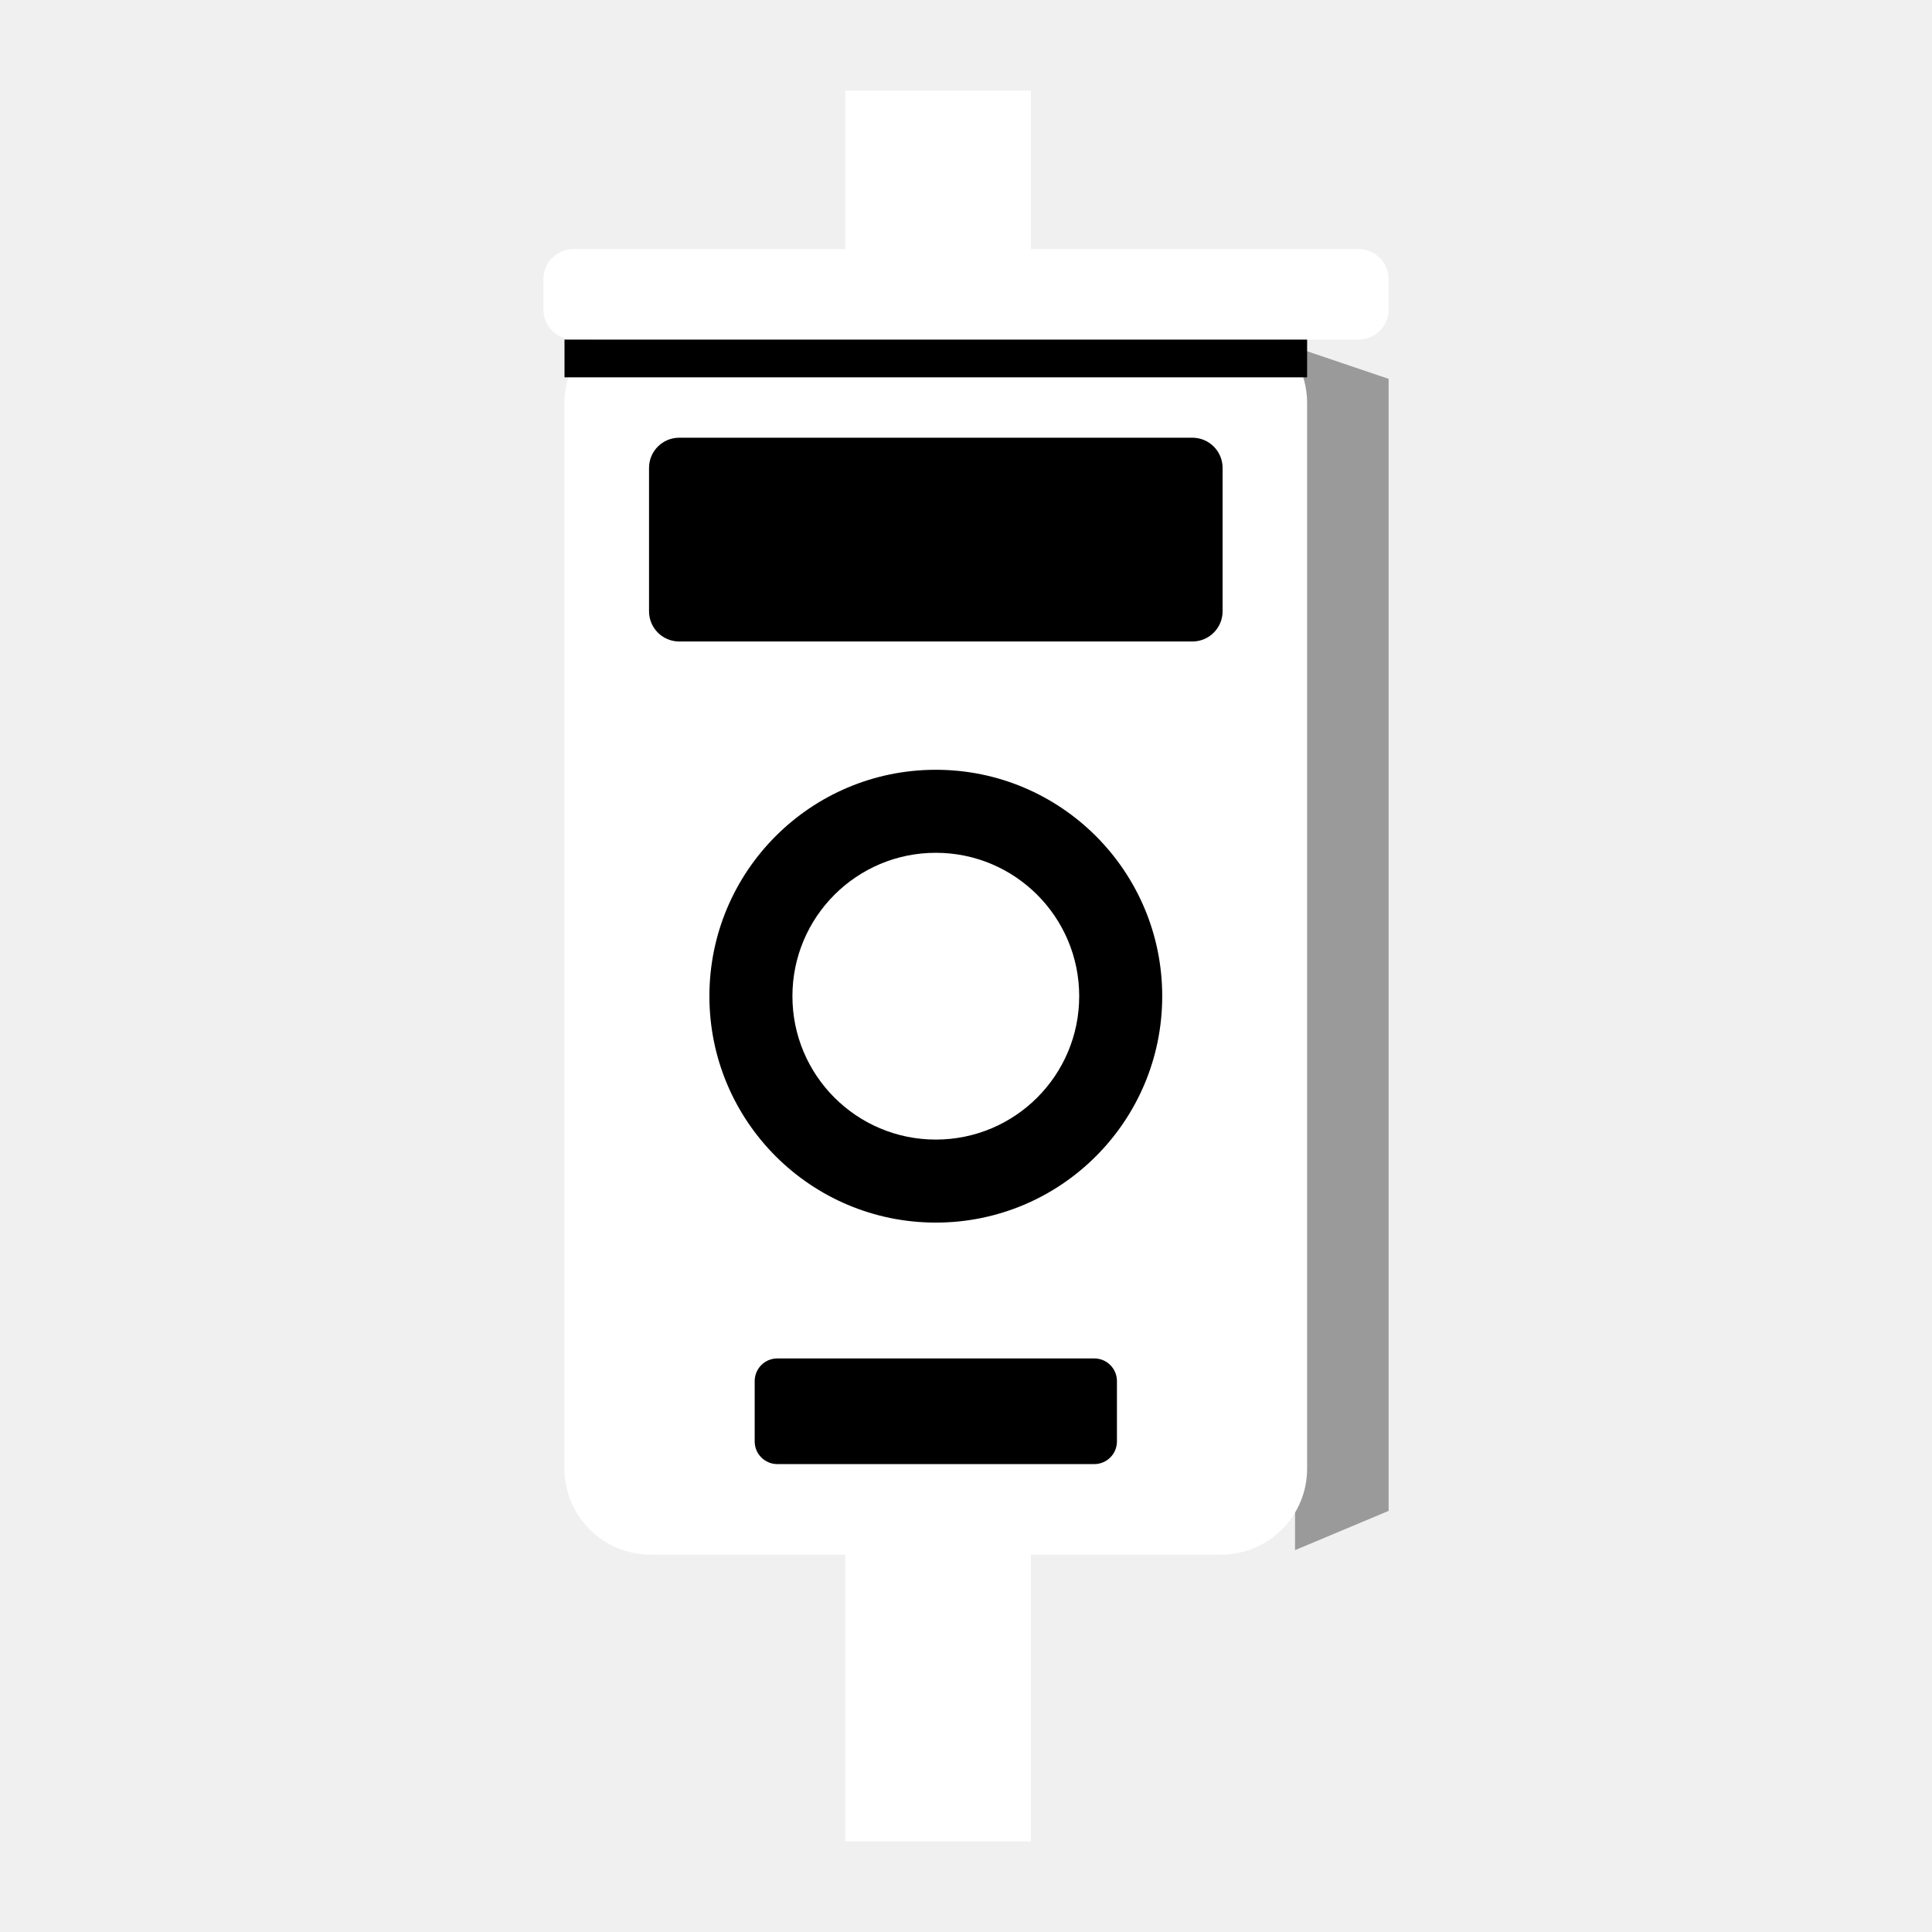
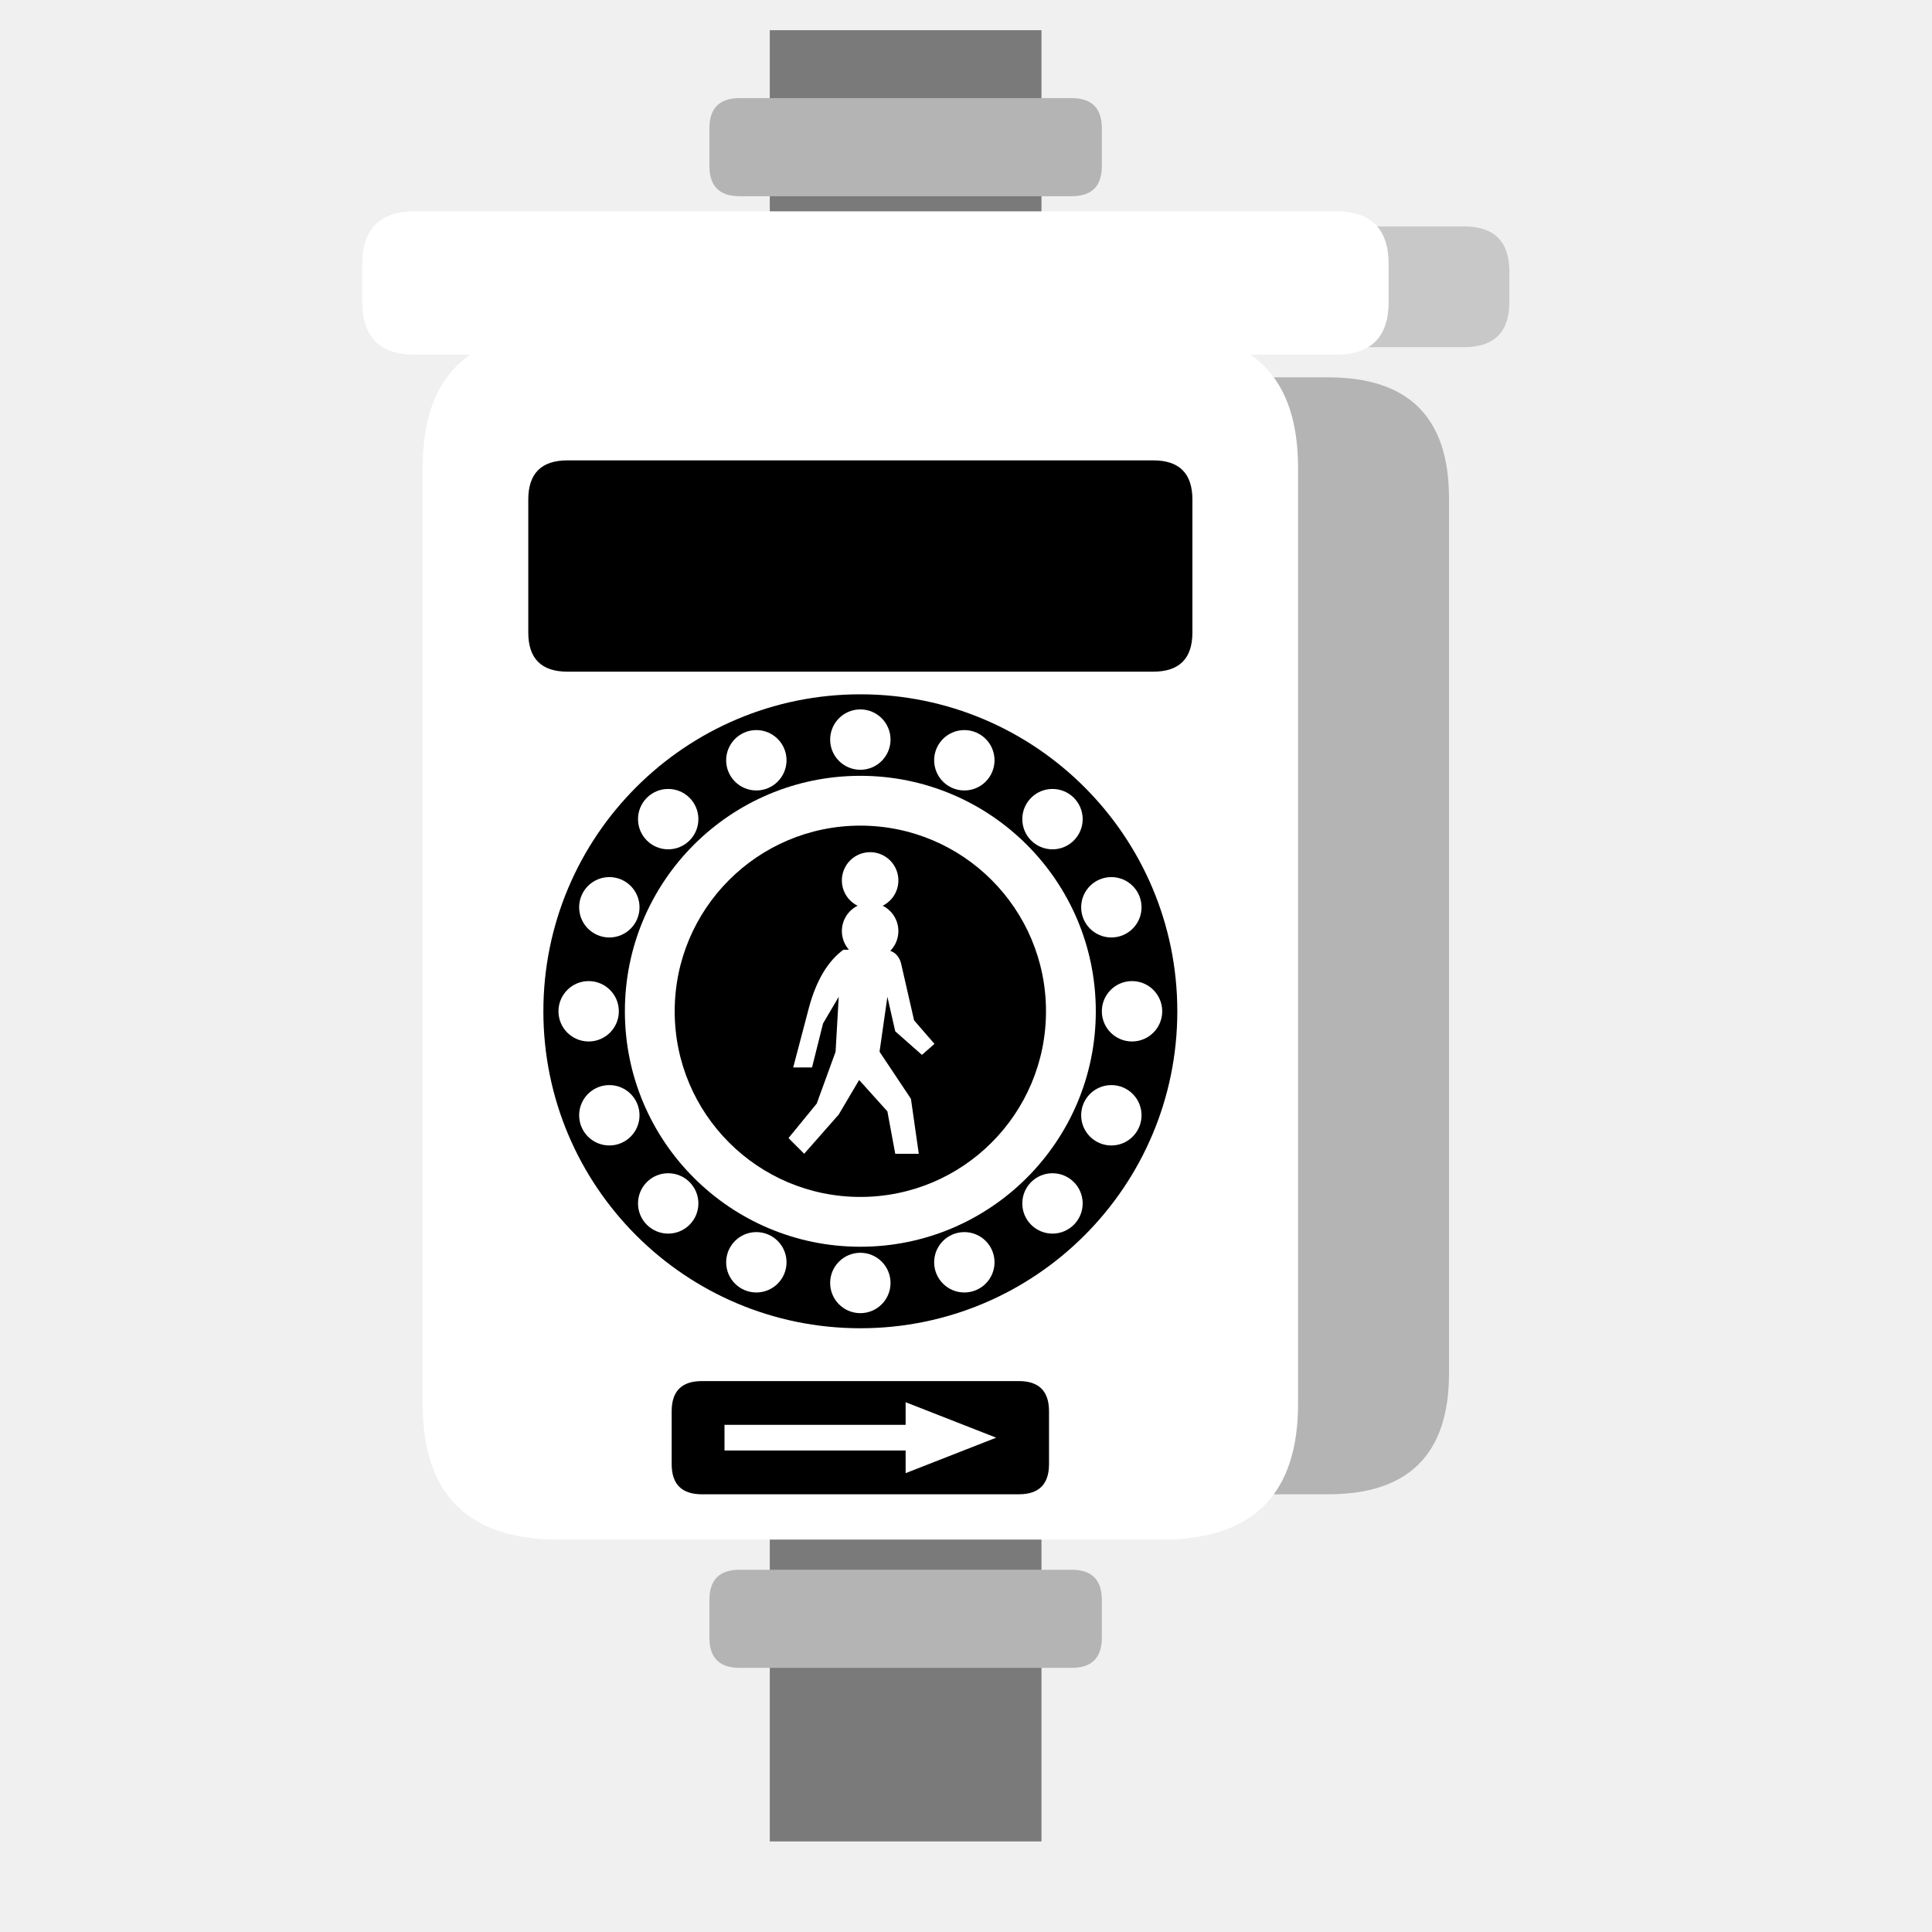
<svg xmlns="http://www.w3.org/2000/svg" viewBox="0 0 128 128" width="128" height="128">
-   <rect x="56" y="6" width="12.3" height="116" fill="#fff" />
-   <path d="M85.8 23L92 25.1V100.1L85.8 102.7Z" fill="#9a9a9a" />
-   <rect x="37.4" y="21" width="49.2" height="82" rx="5.7" fill="#fff" />
-   <rect x="36" y="16.5" width="56" height="6" rx="2" fill="#fff" />
-   <rect x="37.4" y="22.5" width="49.2" height="2.5" fill="#000" />
-   <rect x="43" y="29" width="38" height="13.5" rx="2" fill="#000" />
-   <circle cx="62" cy="66" r="15" fill="#000" />
-   <circle cx="62" cy="66" r="9.5" fill="#fff" />
-   <rect x="50" y="90" width="24" height="7" rx="1.5" fill="#000" />
+   <path d="M51 2H69V122H51Z" fill="#7a7a7a" />
+   <path d="M49 6.5H71Q73 6.5 73 8.5V11Q73 13 71 13H49Q47 13 47 11V8.5Q47 6.5 49 6.5Z" fill="#b4b4b4" />
+   <path d="M49 104H71Q73 104 73 106V108.5Q73 110.5 71 110.5H49Q47 110.5 47 108.5V106Q47 104 49 104Z" fill="#b4b4b4" />
+   <path d="M46 25H88Q96 25 96 33V91Q96 99 88 99H46Q38 99 38 91V33Q38 25 46 25Z" fill="#b4b4b4" />
+   <path d="M37 22H77Q86 22 86 31V93Q86 102 77 102H37Q28 102 28 93V31Q28 22 37 22Z" fill="#fff" />
+   <path d="M33 15H97Q100 15 100 18V20Q100 23 97 23H33Q30 23 30 20V18Q30 15 33 15Z" fill="#c8c8c8" />
+   <path d="M27.5 14H88.5Q92 14 92 17.5V20Q92 23.5 88.5 23.5H27.5Q24 23.5 24 20V17.5Q24 14 27.5 14Z" fill="#fff" />
+   <path d="M37.6 30.5H76.4Q79 30.5 79 33.1V41.9Q79 44.5 76.4 44.5H37.6Q35 44.5 35 41.9V33.1Q35 30.5 37.6 30.5Z" fill="#000" />
+   <path d="M36 67A21 21 0 1 0 78 67A21 21 0 1 0 36 67Z" fill="#000" />
+   <path d="M41.4 67A15.6 15.6 0 1 0 72.6 67A15.6 15.6 0 1 0 41.4 67Z" fill="#fff" />
+   <path d="M44.7 67A12.3 12.3 0 1 0 69.3 67A12.3 12.3 0 1 0 44.7 67Z" fill="#000" />
+   <circle cx="57" cy="49" r="2" fill="#fff" />
+   <circle cx="63.89" cy="50.37" r="2" fill="#fff" />
+   <circle cx="69.73" cy="54.27" r="2" fill="#fff" />
+   <circle cx="73.63" cy="60.11" r="2" fill="#fff" />
+   <circle cx="75" cy="67" r="2" fill="#fff" />
+   <circle cx="73.63" cy="73.89" r="2" fill="#fff" />
+   <circle cx="69.73" cy="79.73" r="2" fill="#fff" />
+   <circle cx="63.89" cy="83.63" r="2" fill="#fff" />
+   <circle cx="57" cy="85" r="2" fill="#fff" />
+   <circle cx="50.11" cy="83.63" r="2" fill="#fff" />
+   <circle cx="44.27" cy="79.73" r="2" fill="#fff" />
+   <circle cx="40.37" cy="73.89" r="2" fill="#fff" />
+   <circle cx="39" cy="67" r="2" fill="#fff" />
+   <circle cx="40.37" cy="60.11" r="2" fill="#fff" />
+   <circle cx="44.27" cy="54.27" r="2" fill="#fff" />
+   <circle cx="50.11" cy="50.37" r="2" fill="#fff" />
+   <path d="M0.8 -14.6A3.6 3.6 0 1 1 4 -14.6A3.6 3.6 0 1 1 0.8 -14.6ZM-1 -9H4Q6 -9 6.4 -7L8 0L10.6 3L9 4.4L5.6 1.4L4.6 -3L3.6 4L7.6 10L8.6 17H5.6L4.6 11.6L1 7.6L-1.6 12L-6 17L-8 15L-4.4 10.6L-2 4L-1.6 -3L-3.6 0.4L-5 6H-7.4L-5.4 -1.6Q-4 -6.8 -1 -9Z" transform="translate(56.4 67.6) scale(0.52)" fill="#fff" />
+   <path d="M46.5 91.5H67.5Q69.5 91.5 69.5 93.5V97Q69.5 99 67.5 99H46.5Q44.5 99 44.5 97V93.5Q44.5 91.5 46.5 91.5Z" fill="#000" />
+   <path d="M48 94.4H60V92.9L66 95.25L60 97.6V96.1H48Z" fill="#fff" />
</svg>
